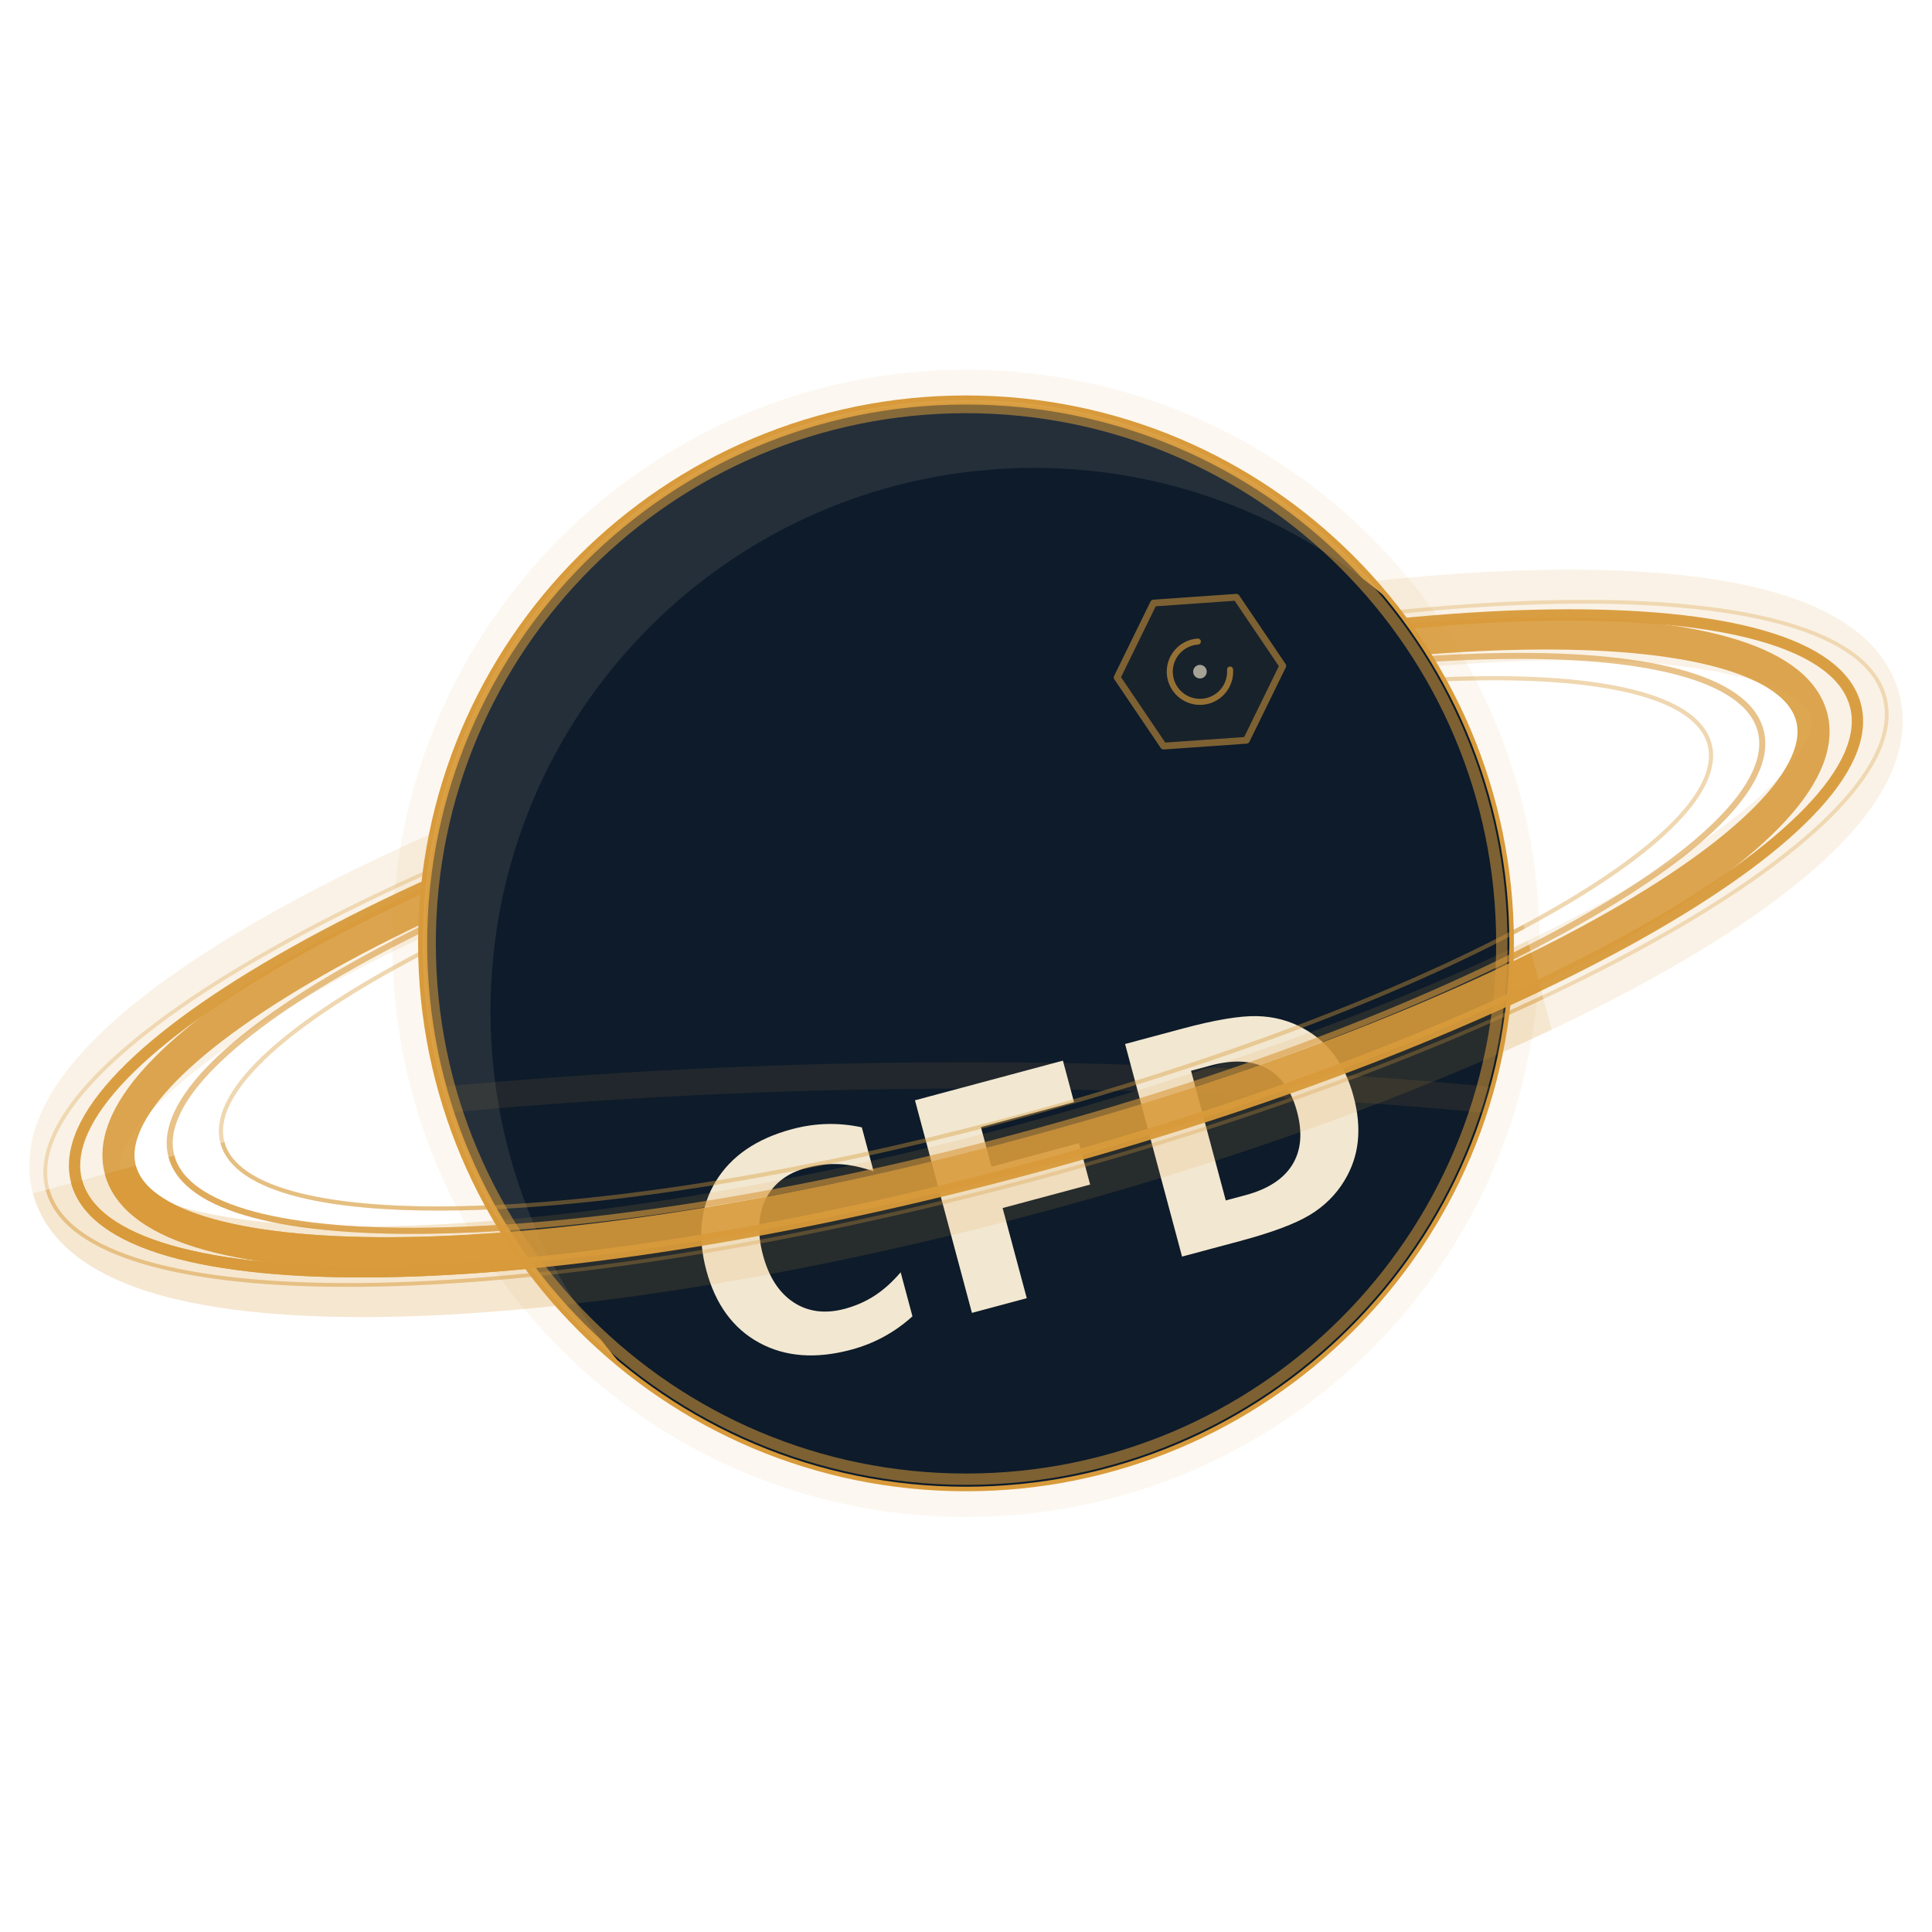
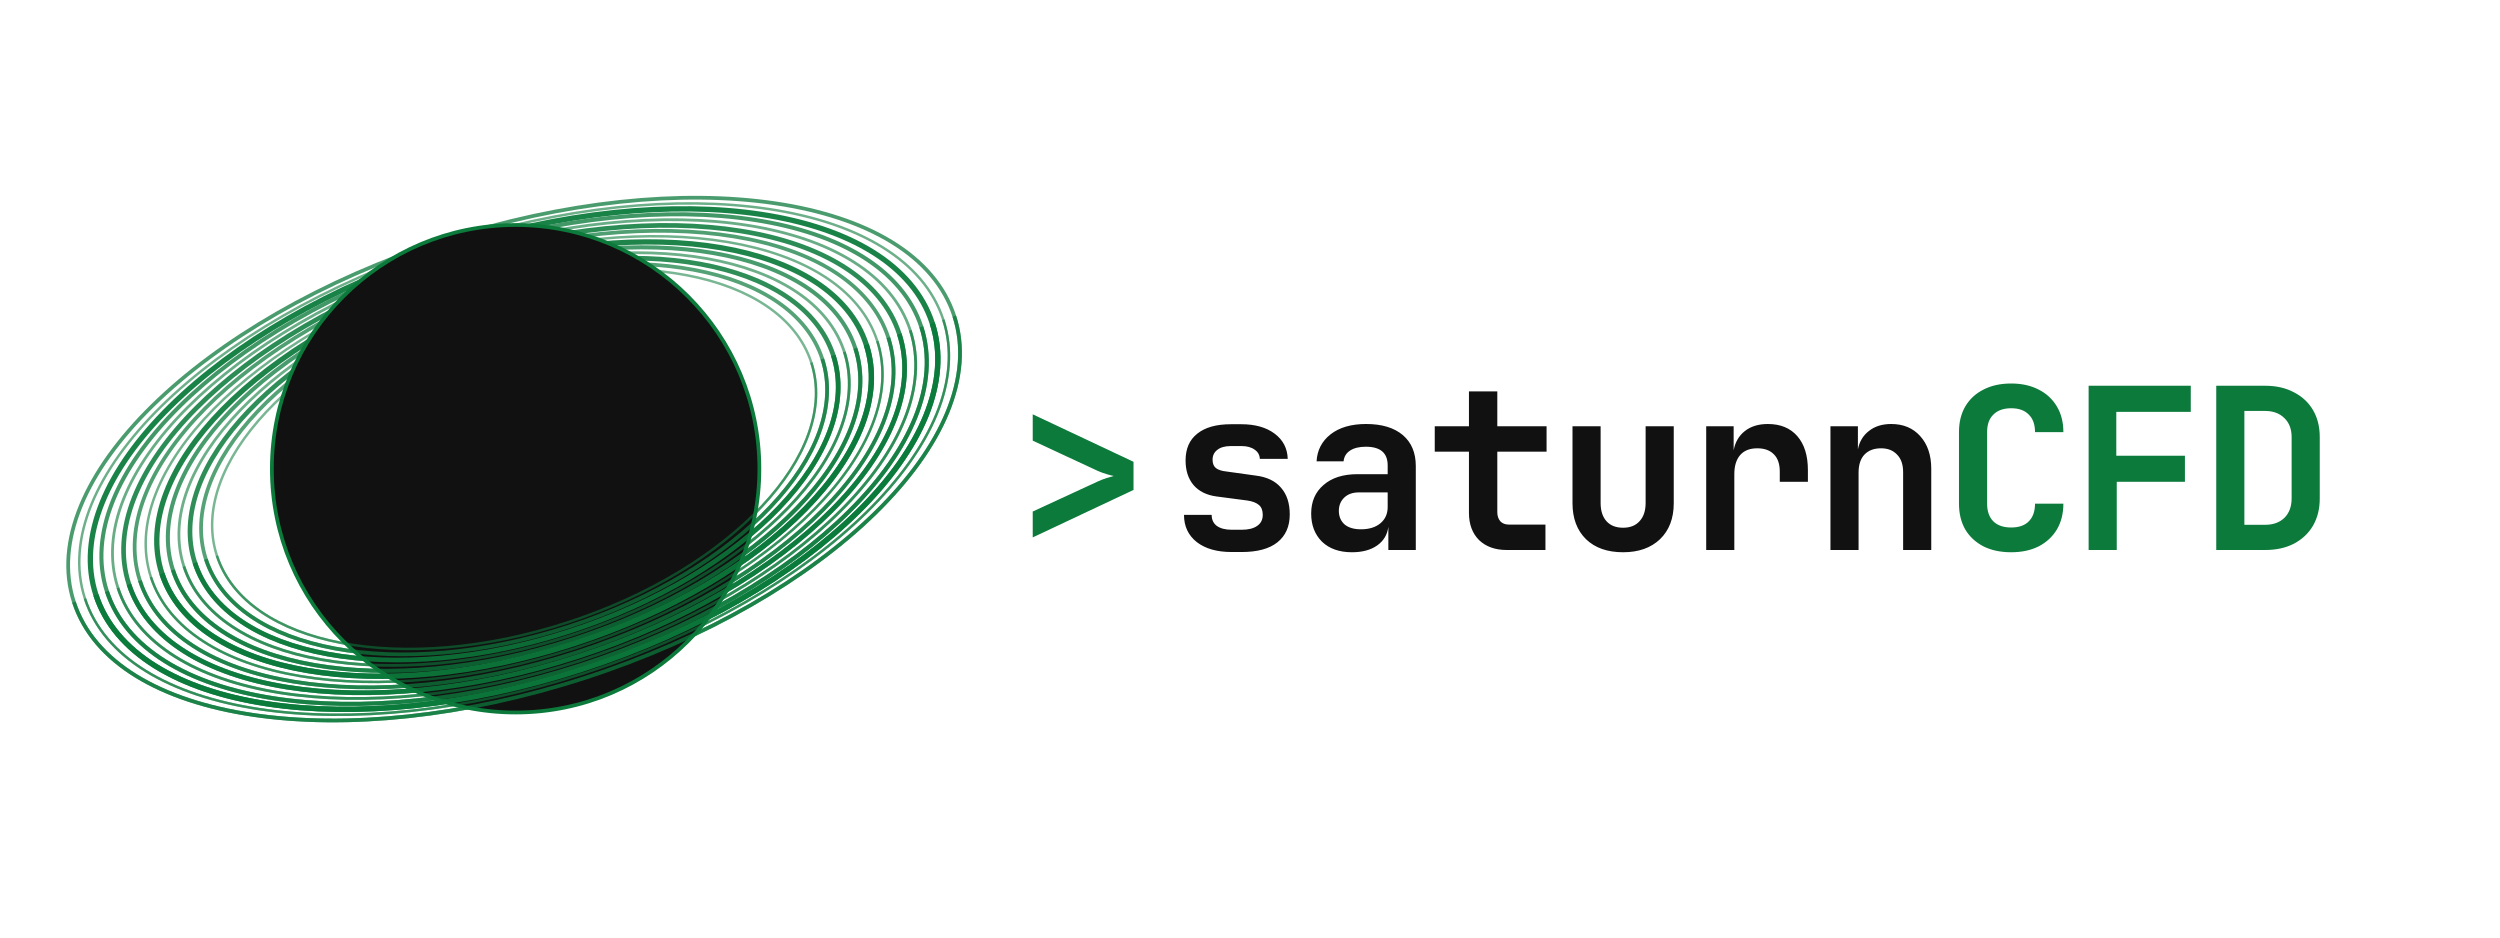
- <svg xmlns="http://www.w3.org/2000/svg" viewBox="0 0 512 512" width="512" height="512" role="img" aria-labelledby="logoTitle logoDesc">
-   <defs>
+ <svg xmlns="http://www.w3.org/2000/svg" viewBox="0 0 800 300" width="800" height="300" role="img" aria-labelledby="title desc" version="1.1" id="svg17">
+   <defs id="defs14">
    <clipPath id="planetClip">
-       <circle cx="256" cy="250" r="144" />
+       <circle cx="165" cy="150" r="78" id="circle1" />
    </clipPath>
    <clipPath id="frontHalf">
-       <rect x="-400" y="250" width="800" height="400" />
+       <rect x="-300" y="150" width="1400" height="300" id="rect1" />
    </clipPath>
-     <g id="rings" fill="none" stroke="#D89A3A">
-       <ellipse cx="256" cy="250" rx="244" ry="62" stroke-width="24" opacity="0.13" />
-       <ellipse cx="256" cy="250" rx="244" ry="62" stroke-width="3" opacity="0.95" />
-       <ellipse cx="256" cy="250" rx="232" ry="58" stroke-width="8.5" opacity="0.88" />
-       <ellipse cx="256" cy="250" rx="218" ry="53" stroke-width="1.6" opacity="0.60" />
-       <ellipse cx="256" cy="250" rx="204" ry="48" stroke-width="1.1" opacity="0.40" />
-       <ellipse cx="256" cy="250" rx="252" ry="65" stroke-width="1.0" opacity="0.30" />
+     <g id="rings" fill="none" stroke="#0B7A3B">
+       <ellipse cx="165" cy="150" rx="100" ry="55.0" stroke-width="0.8" opacity="0.55" id="ellipse1" />
+       <ellipse cx="165" cy="150" rx="103.7" ry="56.4" stroke-width="1.2" opacity="0.70" id="ellipse2" />
+       <ellipse cx="165" cy="150" rx="107.4" ry="57.9" stroke-width="1.5" opacity="0.85" id="ellipse3" />
+       <ellipse cx="165" cy="150" rx="111.1" ry="59.3" stroke-width="0.9" opacity="0.60" id="ellipse4" />
+       <ellipse cx="165" cy="150" rx="114.8" ry="60.7" stroke-width="1.3" opacity="0.75" id="ellipse5" />
+       <ellipse cx="165" cy="150" rx="118.5" ry="62.1" stroke-width="1.7" opacity="0.92" id="ellipse6" />
+       <ellipse cx="165" cy="150" rx="122.2" ry="63.6" stroke-width="0.8" opacity="0.58" id="ellipse7" />
+       <ellipse cx="165" cy="150" rx="125.9" ry="65.0" stroke-width="1.2" opacity="0.72" id="ellipse8" />
+       <ellipse cx="165" cy="150" rx="129.6" ry="66.4" stroke-width="1.5" opacity="0.86" id="ellipse9" />
+       <ellipse cx="165" cy="150" rx="133.3" ry="67.9" stroke-width="0.9" opacity="0.62" id="ellipse10" />
+       <ellipse cx="165" cy="150" rx="137.0" ry="69.3" stroke-width="1.3" opacity="0.78" id="ellipse11" />
+       <ellipse cx="165" cy="150" rx="140.7" ry="70.7" stroke-width="1.7" opacity="0.94" id="ellipse12" />
+       <ellipse cx="165" cy="150" rx="144.4" ry="72.1" stroke-width="0.8" opacity="0.60" id="ellipse13" />
+       <ellipse cx="165" cy="150" rx="148.1" ry="73.6" stroke-width="1.2" opacity="0.74" id="ellipse14" />
    </g>
  </defs>
-   <g transform="rotate(-15 256 250)">
-     <use href="#rings" />
+   <g id="text16" style="font-weight:700;font-size:72px;font-family:'JetBrains Mono', 'DejaVu Sans Mono', monospace;letter-spacing:-2;fill:#111111" aria-label="&gt;saturnCFD">
+     <path style="fill:#0b7a3b" d="m 330.472,171.968 v -8.28 l 20.88,-9.648 q 1.44,-0.648 2.808,-1.08 1.44,-0.432 2.232,-0.648 -0.792,-0.144 -2.232,-0.576 -1.44,-0.432 -2.808,-1.008 l -20.88,-9.72 v -8.424 l 32.256,15.192 v 9 z" id="path17" />
+     <path d="m 394.144,176.648 q -7.056,0 -11.16,-3.168 -4.104,-3.24 -4.104,-8.712 h 8.856 q 0,2.304 1.656,3.528 1.728,1.224 4.752,1.224 h 3.168 q 3.24,0 4.968,-1.224 1.8,-1.224 1.8,-3.528 0,-2.16 -1.224,-3.168 -1.224,-1.08 -3.744,-1.44 l -9.864,-1.296 q -4.752,-0.648 -7.344,-3.672 -2.52,-3.024 -2.52,-7.848 0,-5.616 3.744,-8.568 3.744,-3.024 10.8,-3.024 h 3.312 q 6.624,0 10.656,3.024 4.032,3.024 4.176,8.064 h -8.928 q -0.072,-1.872 -1.656,-2.952 -1.584,-1.152 -4.248,-1.152 h -3.312 q -2.88,0 -4.392,1.224 -1.512,1.152 -1.512,3.168 0,1.8 1.08,2.664 1.152,0.864 3.312,1.08 l 9.288,1.296 q 5.472,0.648 8.208,3.888 2.808,3.168 2.808,8.568 0,5.76 -3.96,8.928 -3.888,3.096 -11.448,3.096 z m 38.464,0.072 q -6.048,0 -9.576,-3.384 -3.456,-3.456 -3.456,-9 0,-5.76 3.96,-9.144 3.96,-3.456 10.872,-3.456 h 9.648 v -2.808 q 0,-5.976 -6.984,-5.976 -3.168,0 -5.04,1.224 -1.872,1.224 -2.088,3.456 h -8.64 q 0.288,-5.328 4.464,-8.64 4.248,-3.312 11.376,-3.312 7.56,0 11.736,3.528 4.176,3.528 4.176,9.936 V 176 h -8.784 v -7.416 q -0.504,3.816 -3.6,5.976 -3.096,2.16 -8.064,2.16 z m 2.88,-7.344 q 3.96,0 6.264,-1.944 2.304,-1.944 2.304,-5.184 v -4.68 h -9.216 q -2.952,0 -4.68,1.656 -1.728,1.656 -1.728,4.248 0,2.664 1.8,4.32 1.872,1.584 5.256,1.584 z M 482.16,176 q -5.544,0 -8.856,-3.168 -3.24,-3.24 -3.24,-8.712 v -19.584 h -10.944 V 136.4 h 10.944 v -11.16 h 9.072 v 11.16 h 15.768 v 8.136 h -15.768 v 19.368 q 0,1.728 0.936,2.88 1.008,1.08 2.736,1.08 h 11.736 V 176 Z m 37.24,0.72 q -7.56,0 -11.88,-4.176 -4.32,-4.248 -4.32,-11.52 V 136.4 h 9 v 24.552 q 0,3.744 1.872,5.832 1.872,2.088 5.328,2.088 3.384,0 5.256,-2.088 1.944,-2.088 1.944,-5.832 V 136.4 h 9 v 24.624 q 0,7.272 -4.392,11.52 -4.392,4.176 -11.808,4.176 z M 545.984,176 v -39.6 h 8.784 v 7.704 q 0.72,-3.888 3.528,-6.12 2.88,-2.304 7.416,-2.304 6.048,0 9.432,3.888 3.384,3.888 3.384,10.872 v 3.744 h -9 v -3.312 q 0,-3.6 -1.872,-5.472 -1.872,-1.944 -5.328,-1.944 -3.6,0 -5.472,2.16 -1.872,2.16 -1.872,6.12 V 176 Z m 39.76,0 v -39.6 h 8.784 v 7.416 q 0.72,-3.744 3.528,-5.904 2.808,-2.232 7.128,-2.232 5.832,0 9.288,3.888 3.528,3.888 3.528,10.44 V 176 h -9 v -24.912 q 0,-3.672 -1.944,-5.616 -1.872,-2.016 -5.112,-2.016 -3.384,0 -5.328,2.016 -1.872,2.016 -1.872,5.76 V 176 Z" id="path18" />
+     <path style="fill:#0b7a3b" d="m 643.576,176.72 q -5.112,0 -8.856,-1.872 -3.744,-1.944 -5.832,-5.4 -2.016,-3.528 -2.016,-8.28 v -22.896 q 0,-4.752 2.016,-8.208 2.088,-3.528 5.832,-5.4 3.744,-1.944 8.856,-1.944 5.04,0 8.784,1.944 3.744,1.872 5.832,5.4 2.088,3.456 2.088,8.208 h -9.072 q 0,-3.672 -2.016,-5.616 -1.944,-2.016 -5.616,-2.016 -3.672,0 -5.688,2.016 -2.016,1.944 -2.016,5.616 v 22.896 q 0,3.672 2.016,5.688 2.016,1.944 5.688,1.944 3.672,0 5.616,-1.944 2.016,-2.016 2.016,-5.688 h 9.072 q 0,4.752 -2.088,8.28 -2.088,3.456 -5.832,5.4 -3.744,1.872 -8.784,1.872 z M 668.36,176 v -52.56 h 32.688 v 8.352 h -23.832 v 14.04 h 21.96 v 8.352 h -21.816 V 176 Z m 40.84,0 v -52.56 h 15.624 q 5.328,0 9.216,2.088 3.96,2.016 6.12,5.688 2.16,3.672 2.16,8.64 v 19.656 q 0,4.968 -2.16,8.712 -2.16,3.672 -6.12,5.76 -3.888,2.016 -9.216,2.016 z m 9,-8.064 h 6.624 q 3.888,0 6.192,-2.232 2.304,-2.304 2.304,-6.192 v -19.656 q 0,-3.816 -2.304,-6.048 -2.304,-2.304 -6.192,-2.304 h -6.624 z" id="path19" />
  </g>
-   <circle cx="256" cy="250" r="147" fill="none" stroke="#D89A3A" stroke-width="10" opacity="0.08" />
-   <circle cx="256" cy="250" r="144" fill="#0D1B2A" stroke="#D89A3A" stroke-width="2.4" />
-   <g clip-path="url(#planetClip)">
-     <circle cx="256" cy="250" r="144" fill="#F2E7D0" opacity="0.10" />
-     <circle cx="274" cy="268" r="144" fill="#0D1B2A" />
-     <circle cx="256" cy="250" r="142" fill="none" stroke="#D89A3A" stroke-width="3" opacity="0.55" />
-     <path d="M112 292 Q256 278 400 292" fill="none" stroke="#D89A3A" stroke-width="7" opacity="0.10" />
-   </g>
-   <g clip-path="url(#planetClip)">
-     <g transform="rotate(-4 318 178)">
-       <polygon points="340,178 329,197 307,197 296,178 307,159 329,159" fill="#D89A3A" fill-opacity="0.10" stroke="#D89A3A" stroke-width="1.8" stroke-linejoin="round" opacity="0.55" />
-       <path d="M318 170 a8 8 0 1 0 8 8" fill="none" stroke="#D89A3A" stroke-width="1.6" stroke-linecap="round" opacity="0.65" />
-       <circle cx="318" cy="178" r="1.8" fill="#F2E7D0" opacity="0.65" />
+   <g transform="rotate(-18 155 150)" id="g16">
+     <g id="use16" fill="none" stroke="#0b7a3b">
+       <ellipse cx="165" cy="150" rx="100" ry="55" stroke-width="0.8" opacity="0.55" id="ellipse19" />
+       <ellipse cx="165" cy="150" rx="103.7" ry="56.4" stroke-width="1.2" opacity="0.7" id="ellipse20" />
+       <ellipse cx="165" cy="150" rx="107.4" ry="57.9" stroke-width="1.5" opacity="0.85" id="ellipse21" />
+       <ellipse cx="165" cy="150" rx="111.1" ry="59.3" stroke-width="0.9" opacity="0.6" id="ellipse22" />
+       <ellipse cx="165" cy="150" rx="114.8" ry="60.7" stroke-width="1.3" opacity="0.75" id="ellipse23" />
+       <ellipse cx="165" cy="150" rx="118.5" ry="62.1" stroke-width="1.7" opacity="0.92" id="ellipse24" />
+       <ellipse cx="165" cy="150" rx="122.2" ry="63.6" stroke-width="0.8" opacity="0.58" id="ellipse25" />
+       <ellipse cx="165" cy="150" rx="125.9" ry="65" stroke-width="1.2" opacity="0.72" id="ellipse26" />
+       <ellipse cx="165" cy="150" rx="129.6" ry="66.4" stroke-width="1.5" opacity="0.86" id="ellipse27" />
+       <ellipse cx="165" cy="150" rx="133.3" ry="67.9" stroke-width="0.9" opacity="0.62" id="ellipse28" />
+       <ellipse cx="165" cy="150" rx="137" ry="69.3" stroke-width="1.3" opacity="0.78" id="ellipse29" />
+       <ellipse cx="165" cy="150" rx="140.7" ry="70.7" stroke-width="1.7" opacity="0.94" id="ellipse30" />
+       <ellipse cx="165" cy="150" rx="144.4" ry="72.1" stroke-width="0.8" opacity="0.6" id="ellipse31" />
+       <ellipse cx="165" cy="150" rx="148.1" ry="73.6" stroke-width="1.2" opacity="0.74" id="ellipse32" />
    </g>
  </g>
-   <g transform="rotate(-15 256 250)">
-     <text x="256" y="345" text-anchor="middle" font-family="'DejaVu Sans', 'Liberation Sans', Arial, sans-serif" font-size="80" font-weight="700" letter-spacing="3" fill="#F2E7D0">CFD</text>
-   </g>
-   <g transform="rotate(-15 256 250)" clip-path="url(#frontHalf)">
-     <use href="#rings" />
+   <path id="circle16" style="opacity:1;fill:#111111;stroke:#0b7a3b;stroke-width:1.2" d="m 243,150 a 78,78 0 0 1 -78,78 78,78 0 0 1 -78,-78 78,78 0 0 1 78,-78 78,78 0 0 1 78,78 z" />
+   <g transform="rotate(-18 155 150)" clip-path="url(#frontHalf)" id="g17">
+     <g id="use17" fill="none" stroke="#0b7a3b">
+       <ellipse cx="165" cy="150" rx="100" ry="55" stroke-width="0.8" opacity="0.55" id="ellipse33" />
+       <ellipse cx="165" cy="150" rx="103.7" ry="56.4" stroke-width="1.2" opacity="0.7" id="ellipse34" />
+       <ellipse cx="165" cy="150" rx="107.4" ry="57.9" stroke-width="1.5" opacity="0.85" id="ellipse35" />
+       <ellipse cx="165" cy="150" rx="111.1" ry="59.3" stroke-width="0.9" opacity="0.6" id="ellipse36" />
+       <ellipse cx="165" cy="150" rx="114.8" ry="60.7" stroke-width="1.3" opacity="0.75" id="ellipse37" />
+       <ellipse cx="165" cy="150" rx="118.5" ry="62.1" stroke-width="1.7" opacity="0.92" id="ellipse38" />
+       <ellipse cx="165" cy="150" rx="122.2" ry="63.6" stroke-width="0.8" opacity="0.58" id="ellipse39" />
+       <ellipse cx="165" cy="150" rx="125.9" ry="65" stroke-width="1.2" opacity="0.72" id="ellipse40" />
+       <ellipse cx="165" cy="150" rx="129.6" ry="66.4" stroke-width="1.5" opacity="0.86" id="ellipse41" />
+       <ellipse cx="165" cy="150" rx="133.3" ry="67.9" stroke-width="0.9" opacity="0.62" id="ellipse42" />
+       <ellipse cx="165" cy="150" rx="137" ry="69.3" stroke-width="1.3" opacity="0.78" id="ellipse43" />
+       <ellipse cx="165" cy="150" rx="140.7" ry="70.7" stroke-width="1.7" opacity="0.94" id="ellipse44" />
+       <ellipse cx="165" cy="150" rx="144.4" ry="72.1" stroke-width="0.8" opacity="0.6" id="ellipse45" />
+       <ellipse cx="165" cy="150" rx="148.1" ry="73.6" stroke-width="1.2" opacity="0.74" id="ellipse46" />
+     </g>
  </g>
</svg>
